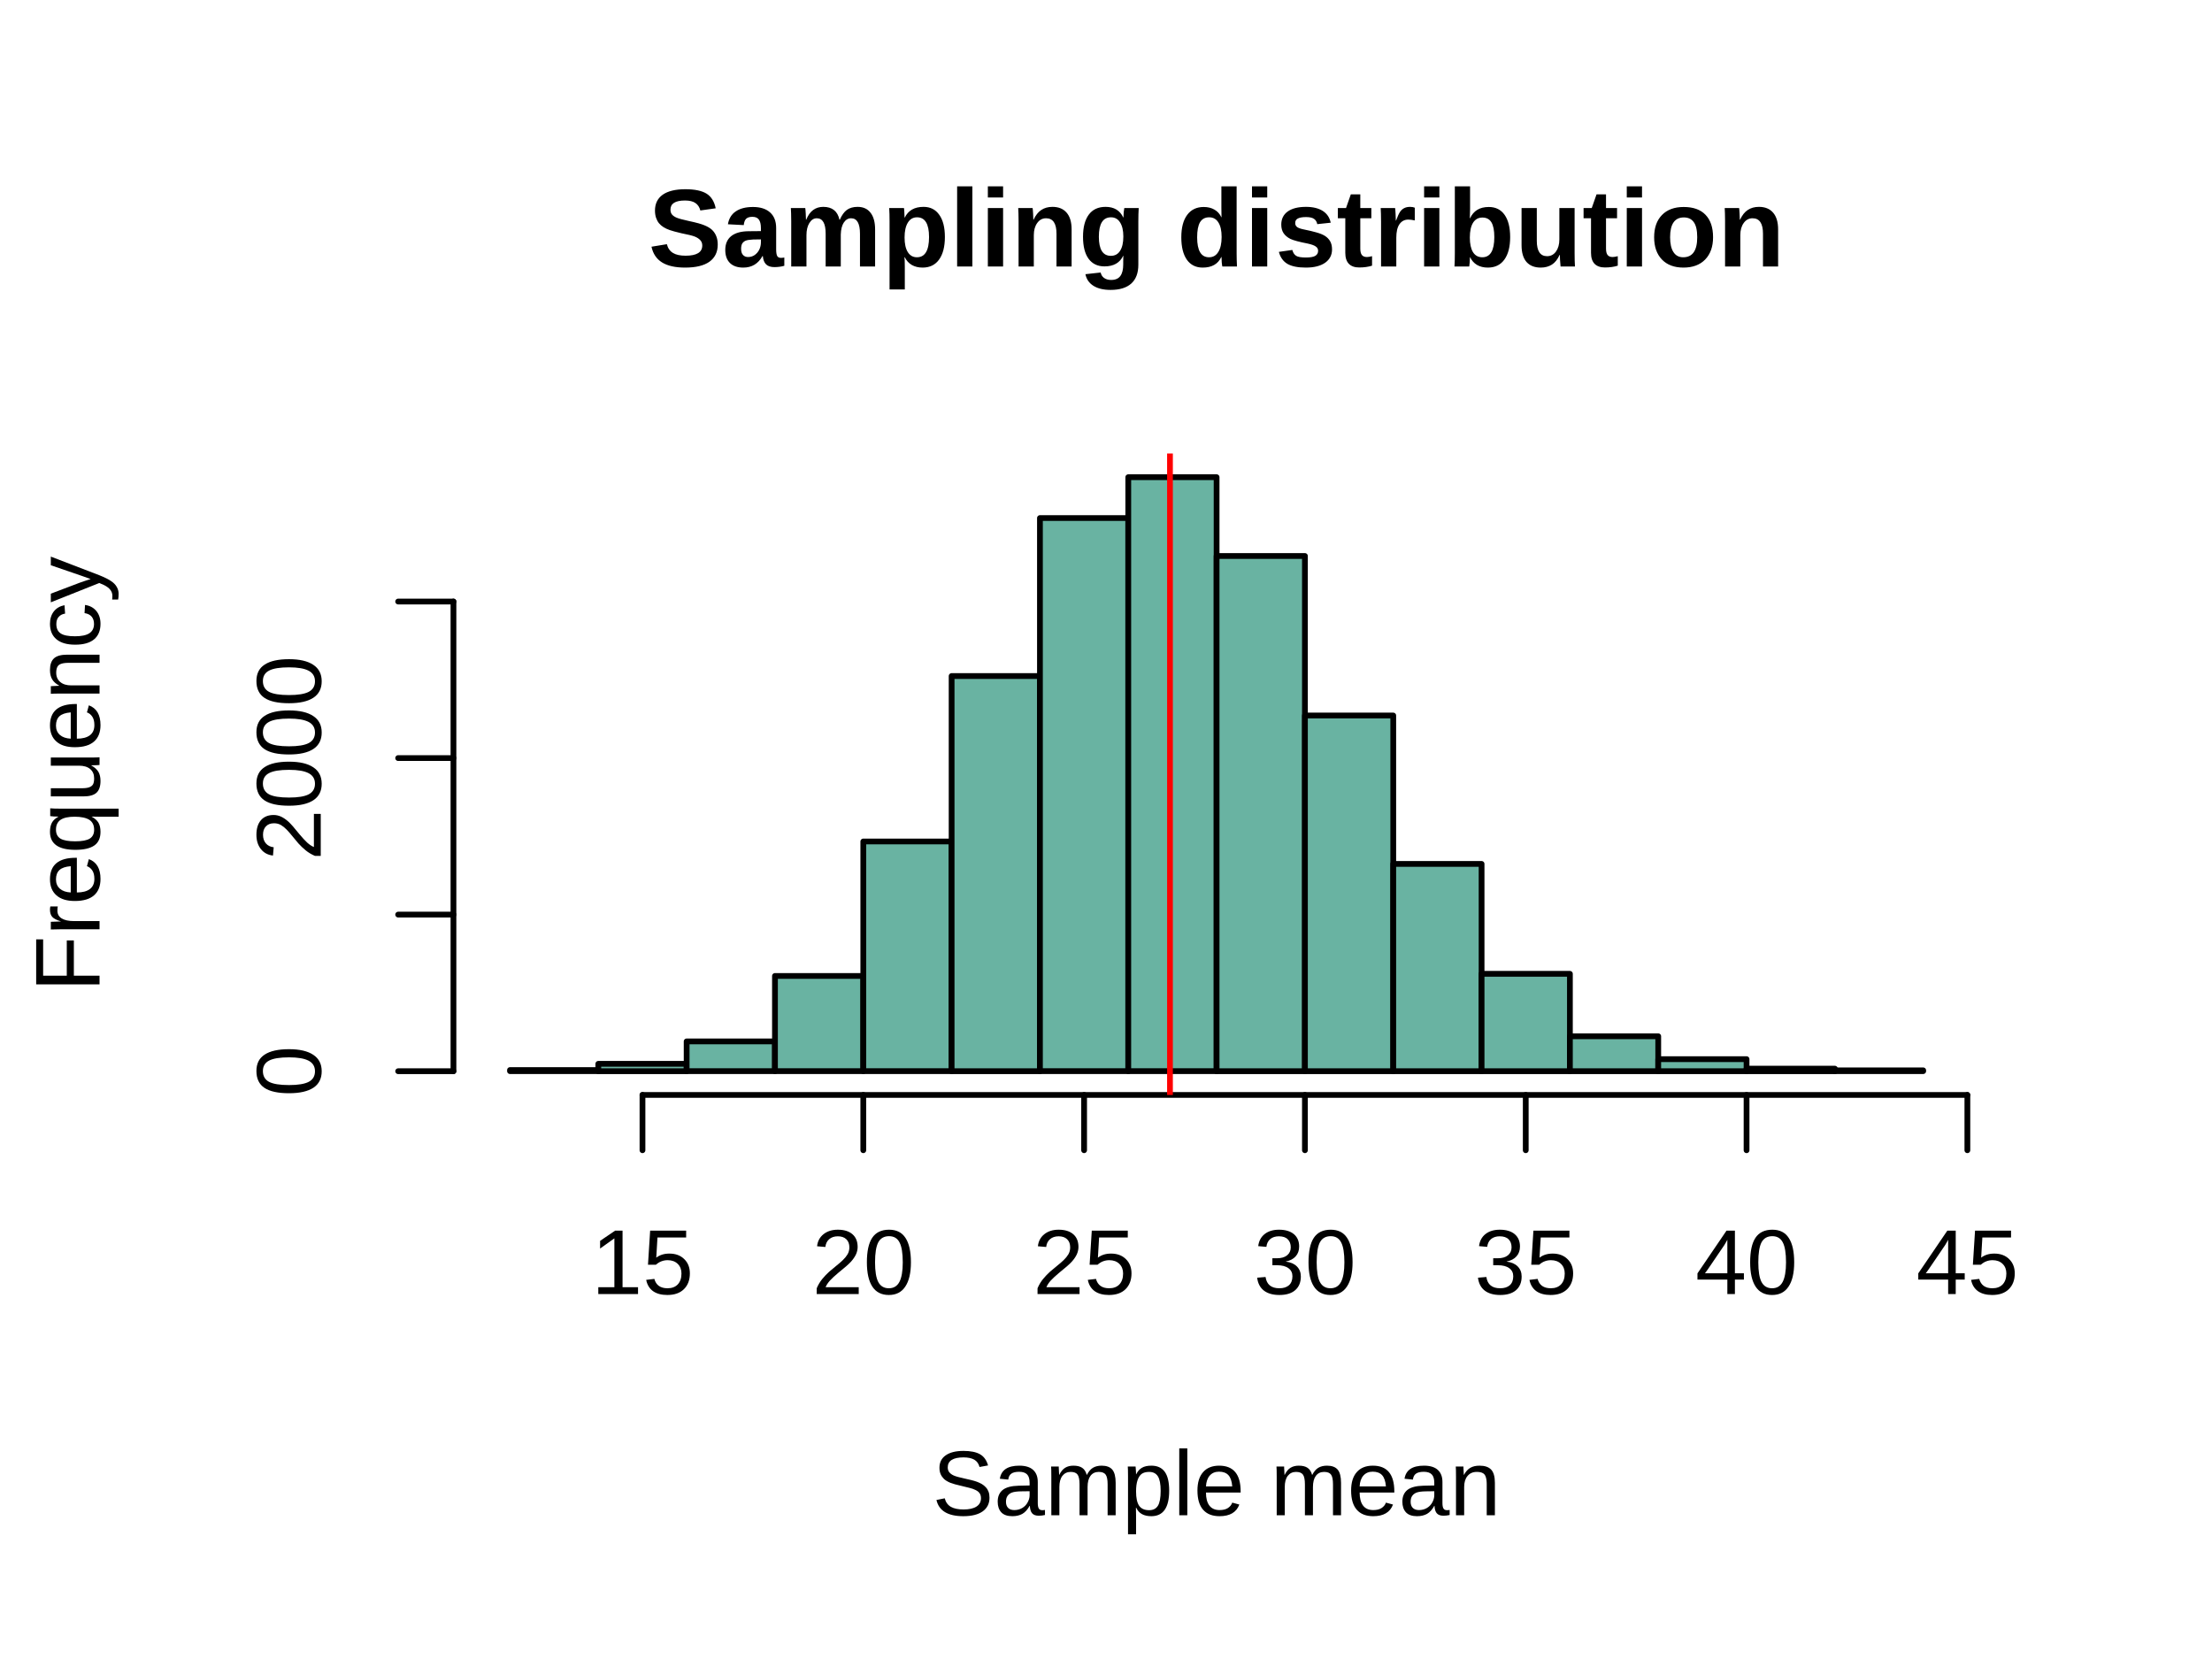
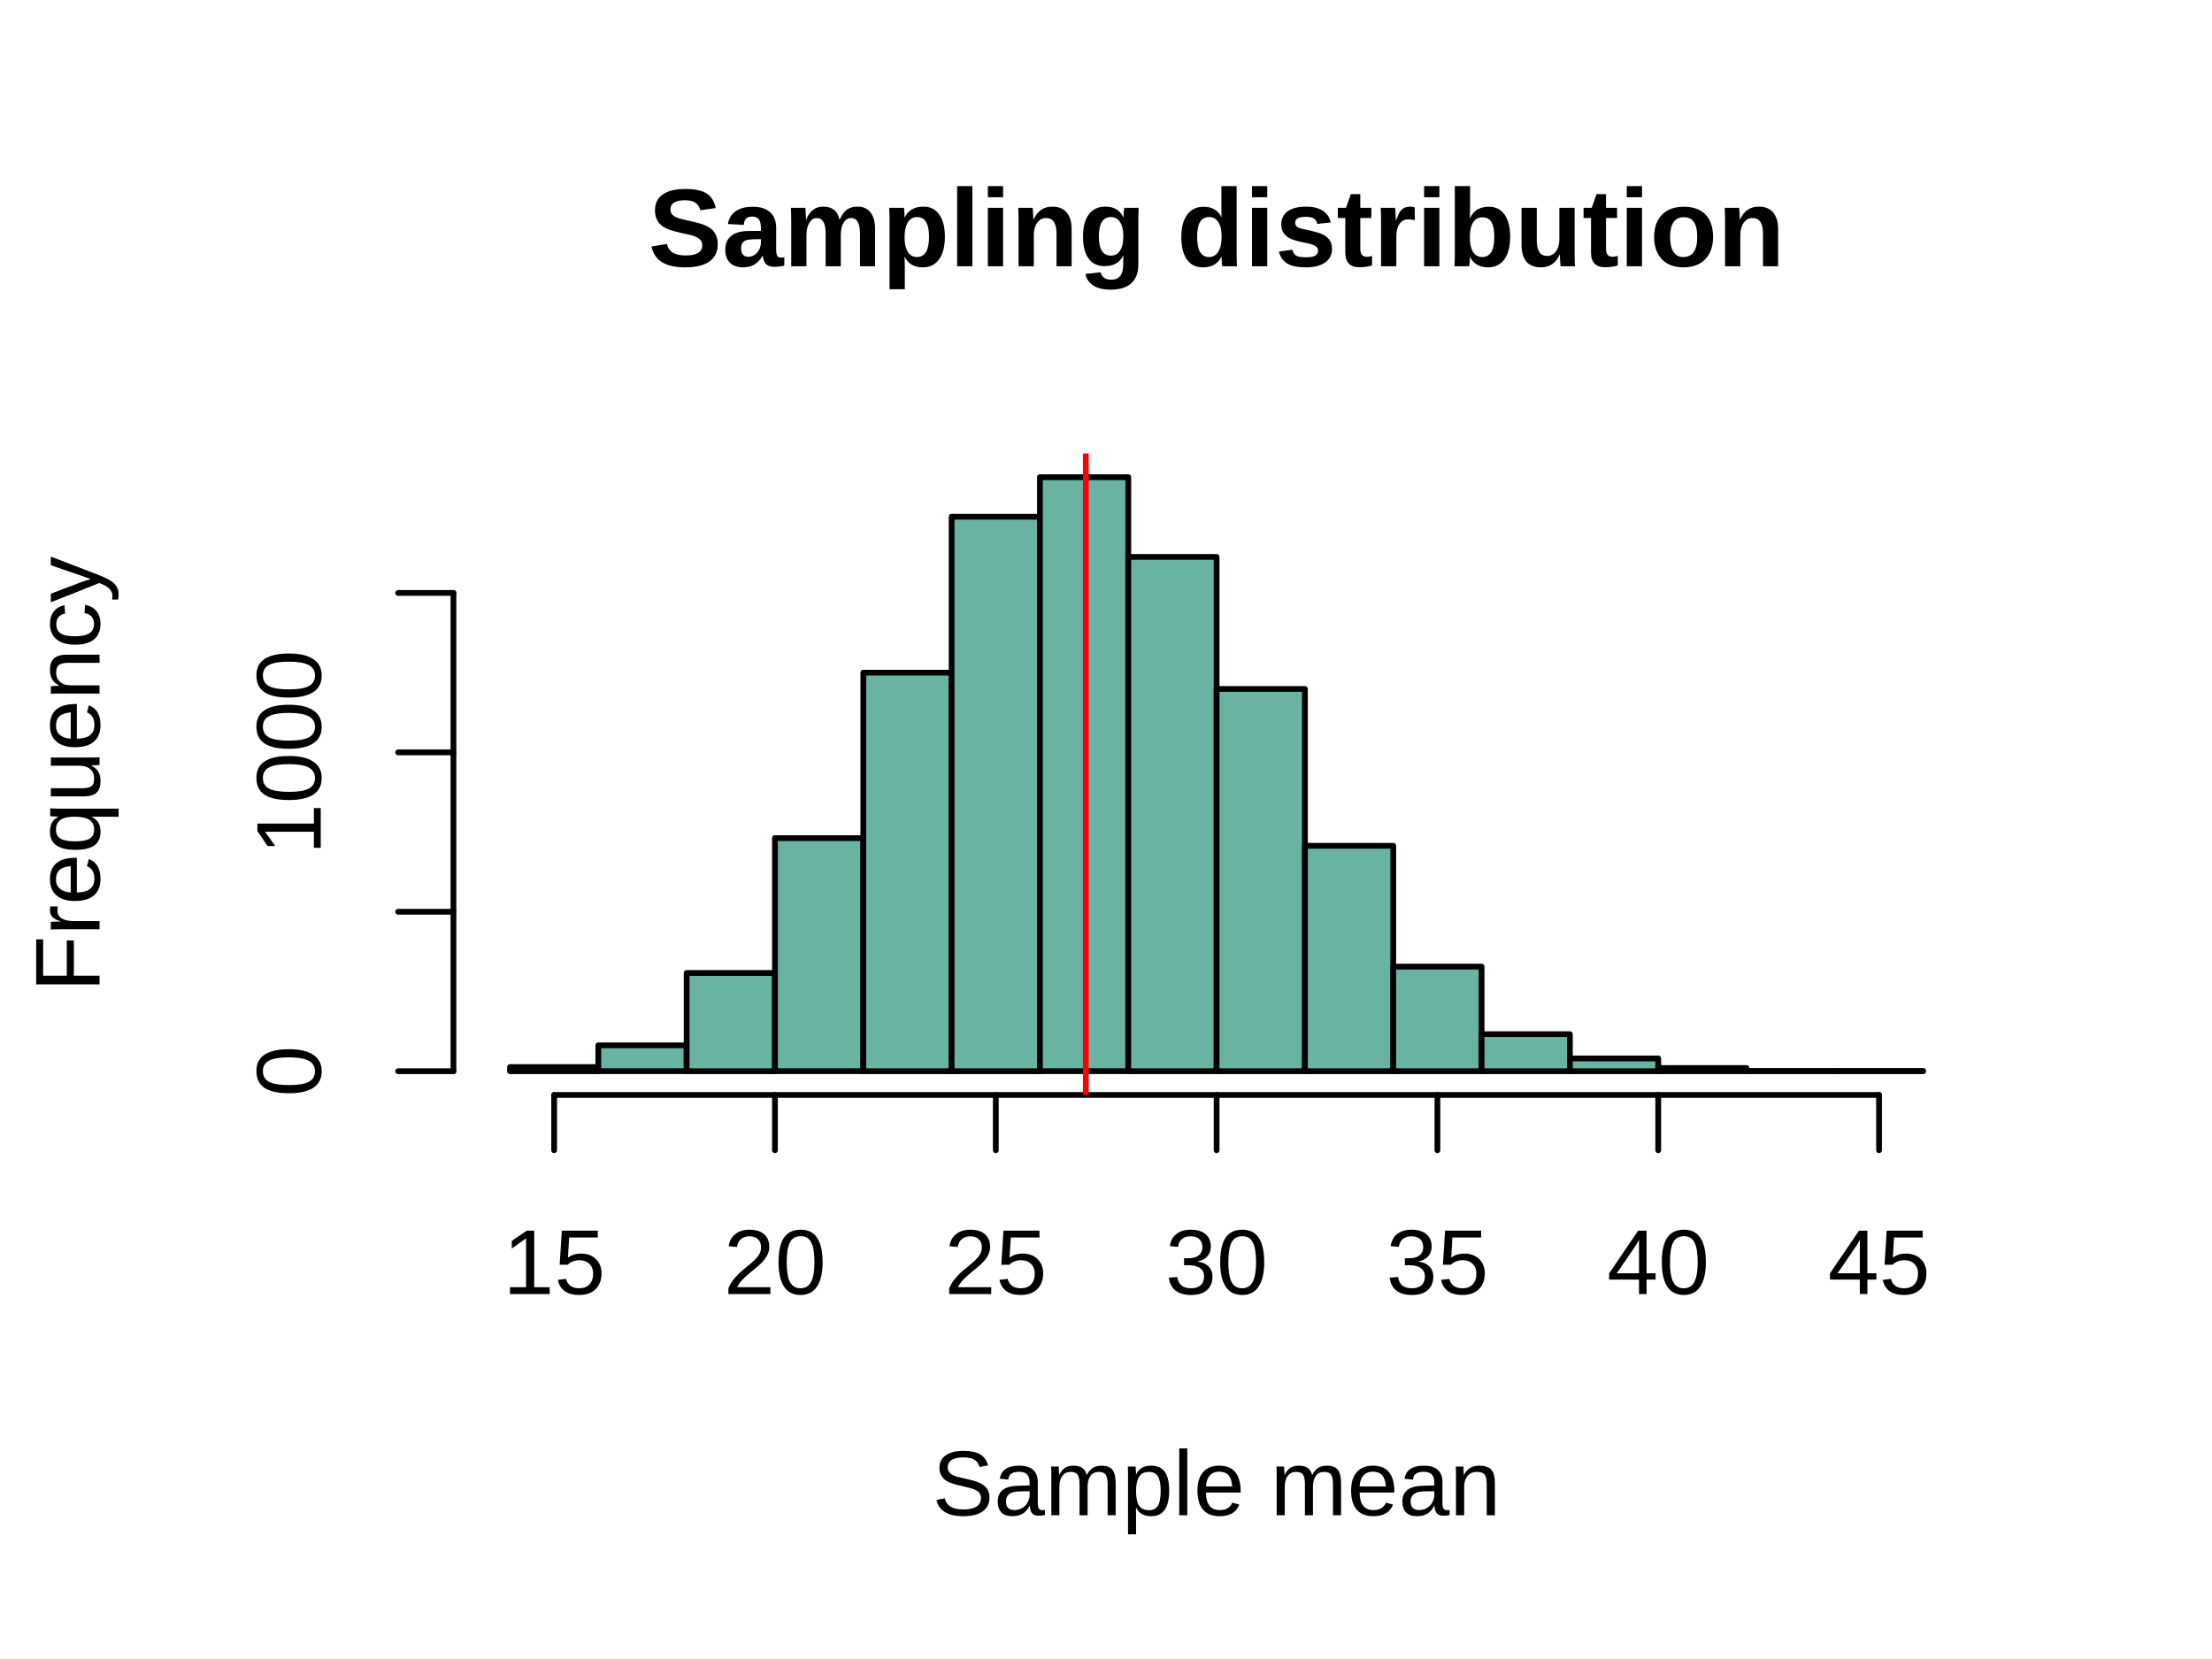
<svg xmlns="http://www.w3.org/2000/svg" class="svglite" width="288.00pt" height="216.00pt" viewBox="0 0 288.00 216.00">
  <defs>
    <style type="text/css">
    .svglite line, .svglite polyline, .svglite polygon, .svglite path, .svglite rect, .svglite circle {
      fill: none;
      stroke: #000000;
      stroke-linecap: round;
      stroke-linejoin: round;
      stroke-miterlimit: 10.00;
    }
    .svglite text {
      white-space: pre;
    }
  </style>
  </defs>
  <rect width="100%" height="100%" style="stroke: none; fill: #FFFFFF;" />
  <defs>
    <clipPath id="cpMC4wMHwyODguMDB8MC4wMHwyMTYuMDA=">
      <rect x="0.00" y="0.00" width="288.00" height="216.00" />
    </clipPath>
  </defs>
  <g clip-path="url(#cpMC4wMHwyODguMDB8MC4wMHwyMTYuMDA=)">
-     <text x="158.40" y="34.70" text-anchor="middle" style="font-size: 14.40px; font-weight: bold; font-family: &quot;Arial&quot;;" textLength="147.90px" lengthAdjust="spacingAndGlyphs">Sampling distribution</text>
-     <text x="158.40" y="197.28" text-anchor="middle" style="font-size: 12.00px; font-family: &quot;Arial&quot;;" textLength="74.04px" lengthAdjust="spacingAndGlyphs">Sample mean</text>
-     <text transform="translate(12.96,100.80) rotate(-90)" text-anchor="middle" style="font-size: 12.00px; font-family: &quot;Arial&quot;;" textLength="56.69px" lengthAdjust="spacingAndGlyphs">Frequency</text>
-     <line x1="83.65" y1="142.56" x2="256.15" y2="142.56" style="stroke-width: 0.75;" />
-     <line x1="83.65" y1="142.56" x2="83.65" y2="149.76" style="stroke-width: 0.75;" />
-     <line x1="112.40" y1="142.56" x2="112.40" y2="149.76" style="stroke-width: 0.75;" />
-     <line x1="141.15" y1="142.56" x2="141.15" y2="149.76" style="stroke-width: 0.75;" />
-     <line x1="169.90" y1="142.56" x2="169.90" y2="149.76" style="stroke-width: 0.75;" />
-     <line x1="198.65" y1="142.56" x2="198.65" y2="149.76" style="stroke-width: 0.75;" />
-     <line x1="227.40" y1="142.56" x2="227.40" y2="149.76" style="stroke-width: 0.75;" />
-     <line x1="256.15" y1="142.56" x2="256.15" y2="149.76" style="stroke-width: 0.75;" />
-     <text x="83.65" y="168.48" text-anchor="middle" style="font-size: 12.00px; font-family: &quot;Arial&quot;;" textLength="13.35px" lengthAdjust="spacingAndGlyphs">15</text>
-     <text x="112.40" y="168.48" text-anchor="middle" style="font-size: 12.00px; font-family: &quot;Arial&quot;;" textLength="13.35px" lengthAdjust="spacingAndGlyphs">20</text>
-     <text x="141.15" y="168.48" text-anchor="middle" style="font-size: 12.00px; font-family: &quot;Arial&quot;;" textLength="13.35px" lengthAdjust="spacingAndGlyphs">25</text>
-     <text x="169.90" y="168.48" text-anchor="middle" style="font-size: 12.00px; font-family: &quot;Arial&quot;;" textLength="13.35px" lengthAdjust="spacingAndGlyphs">30</text>
-     <text x="198.65" y="168.48" text-anchor="middle" style="font-size: 12.00px; font-family: &quot;Arial&quot;;" textLength="13.35px" lengthAdjust="spacingAndGlyphs">35</text>
-     <text x="227.40" y="168.48" text-anchor="middle" style="font-size: 12.00px; font-family: &quot;Arial&quot;;" textLength="13.35px" lengthAdjust="spacingAndGlyphs">40</text>
-     <text x="256.15" y="168.48" text-anchor="middle" style="font-size: 12.00px; font-family: &quot;Arial&quot;;" textLength="13.35px" lengthAdjust="spacingAndGlyphs">45</text>
-     <line x1="59.04" y1="139.47" x2="59.04" y2="78.32" style="stroke-width: 0.75;" />
+     <text x="158.40" y="34.67" text-anchor="middle" style="font-size: 14.40px; font-weight: bold; font-family: &quot;Arial&quot;;" textLength="147.90px" lengthAdjust="spacingAndGlyphs">Sampling distribution</text>
+     <text x="158.40" y="197.28" text-anchor="middle" style="font-size: 12.00px; font-family: &quot;Arial&quot;;" textLength="74.05px" lengthAdjust="spacingAndGlyphs">Sample mean</text>
+     <text transform="translate(12.96,100.80) rotate(-90)" text-anchor="middle" style="font-size: 12.00px; font-family: &quot;Arial&quot;;" textLength="56.71px" lengthAdjust="spacingAndGlyphs">Frequency</text>
+     <line x1="72.15" y1="142.56" x2="244.65" y2="142.56" style="stroke-width: 0.75;" />
+     <line x1="72.15" y1="142.56" x2="72.15" y2="149.76" style="stroke-width: 0.75;" />
+     <line x1="100.90" y1="142.56" x2="100.90" y2="149.76" style="stroke-width: 0.75;" />
+     <line x1="129.65" y1="142.56" x2="129.65" y2="149.76" style="stroke-width: 0.75;" />
+     <line x1="158.40" y1="142.56" x2="158.40" y2="149.76" style="stroke-width: 0.75;" />
+     <line x1="187.15" y1="142.56" x2="187.15" y2="149.76" style="stroke-width: 0.75;" />
+     <line x1="215.90" y1="142.56" x2="215.90" y2="149.76" style="stroke-width: 0.75;" />
+     <line x1="244.65" y1="142.56" x2="244.65" y2="149.76" style="stroke-width: 0.75;" />
+     <text x="72.15" y="168.48" text-anchor="middle" style="font-size: 12.00px; font-family: &quot;Arial&quot;;" textLength="13.35px" lengthAdjust="spacingAndGlyphs">15</text>
+     <text x="100.90" y="168.48" text-anchor="middle" style="font-size: 12.00px; font-family: &quot;Arial&quot;;" textLength="13.35px" lengthAdjust="spacingAndGlyphs">20</text>
+     <text x="129.65" y="168.48" text-anchor="middle" style="font-size: 12.00px; font-family: &quot;Arial&quot;;" textLength="13.35px" lengthAdjust="spacingAndGlyphs">25</text>
+     <text x="158.40" y="168.48" text-anchor="middle" style="font-size: 12.00px; font-family: &quot;Arial&quot;;" textLength="13.35px" lengthAdjust="spacingAndGlyphs">30</text>
+     <text x="187.15" y="168.48" text-anchor="middle" style="font-size: 12.00px; font-family: &quot;Arial&quot;;" textLength="13.35px" lengthAdjust="spacingAndGlyphs">35</text>
+     <text x="215.90" y="168.48" text-anchor="middle" style="font-size: 12.00px; font-family: &quot;Arial&quot;;" textLength="13.35px" lengthAdjust="spacingAndGlyphs">40</text>
+     <text x="244.65" y="168.48" text-anchor="middle" style="font-size: 12.00px; font-family: &quot;Arial&quot;;" textLength="13.35px" lengthAdjust="spacingAndGlyphs">45</text>
+     <line x1="59.04" y1="139.47" x2="59.04" y2="77.20" style="stroke-width: 0.75;" />
    <line x1="59.04" y1="139.47" x2="51.84" y2="139.47" style="stroke-width: 0.75;" />
-     <line x1="59.04" y1="119.08" x2="51.84" y2="119.08" style="stroke-width: 0.75;" />
-     <line x1="59.04" y1="98.70" x2="51.84" y2="98.70" style="stroke-width: 0.75;" />
-     <line x1="59.04" y1="78.32" x2="51.84" y2="78.32" style="stroke-width: 0.75;" />
+     <line x1="59.04" y1="118.71" x2="51.84" y2="118.71" style="stroke-width: 0.75;" />
+     <line x1="59.04" y1="97.96" x2="51.84" y2="97.96" style="stroke-width: 0.75;" />
+     <line x1="59.04" y1="77.20" x2="51.84" y2="77.20" style="stroke-width: 0.75;" />
    <text transform="translate(41.76,139.47) rotate(-90)" text-anchor="middle" style="font-size: 12.00px; font-family: &quot;Arial&quot;;" textLength="6.67px" lengthAdjust="spacingAndGlyphs">0</text>
-     <text transform="translate(41.76,98.70) rotate(-90)" text-anchor="middle" style="font-size: 12.00px; font-family: &quot;Arial&quot;;" textLength="26.70px" lengthAdjust="spacingAndGlyphs">2000</text>
+     <text transform="translate(41.76,97.96) rotate(-90)" text-anchor="middle" style="font-size: 12.00px; font-family: &quot;Arial&quot;;" textLength="26.70px" lengthAdjust="spacingAndGlyphs">1000</text>
  </g>
  <defs>
    <clipPath id="cpNTkuMDR8MjU3Ljc2fDU5LjA0fDE0Mi41Ng==">
      <rect x="59.04" y="59.04" width="198.72" height="83.52" />
    </clipPath>
  </defs>
  <g clip-path="url(#cpNTkuMDR8MjU3Ljc2fDU5LjA0fDE0Mi41Ng==)">
-     <rect x="66.40" y="139.32" width="11.50" height="0.14" style="stroke-width: 0.75; fill: #69B3A2;" />
-     <rect x="77.90" y="138.51" width="11.50" height="0.96" style="stroke-width: 0.75; fill: #69B3A2;" />
-     <rect x="89.40" y="135.59" width="11.50" height="3.87" style="stroke-width: 0.75; fill: #69B3A2;" />
-     <rect x="100.90" y="127.07" width="11.50" height="12.39" style="stroke-width: 0.75; fill: #69B3A2;" />
-     <rect x="112.40" y="109.56" width="11.50" height="29.90" style="stroke-width: 0.75; fill: #69B3A2;" />
-     <rect x="123.90" y="88.02" width="11.50" height="51.45" style="stroke-width: 0.75; fill: #69B3A2;" />
-     <rect x="135.40" y="67.45" width="11.50" height="72.01" style="stroke-width: 0.75; fill: #69B3A2;" />
-     <rect x="146.90" y="62.13" width="11.50" height="77.33" style="stroke-width: 0.75; fill: #69B3A2;" />
-     <rect x="158.40" y="72.39" width="11.50" height="67.08" style="stroke-width: 0.75; fill: #69B3A2;" />
-     <rect x="169.90" y="93.16" width="11.50" height="46.31" style="stroke-width: 0.75; fill: #69B3A2;" />
-     <rect x="181.40" y="112.48" width="11.50" height="26.99" style="stroke-width: 0.75; fill: #69B3A2;" />
-     <rect x="192.90" y="126.79" width="11.50" height="12.68" style="stroke-width: 0.75; fill: #69B3A2;" />
-     <rect x="204.40" y="134.92" width="11.50" height="4.55" style="stroke-width: 0.75; fill: #69B3A2;" />
-     <rect x="215.90" y="137.90" width="11.50" height="1.57" style="stroke-width: 0.75; fill: #69B3A2;" />
-     <rect x="227.40" y="139.14" width="11.50" height="0.33" style="stroke-width: 0.75; fill: #69B3A2;" />
-     <rect x="238.90" y="139.36" width="11.50" height="0.10" style="stroke-width: 0.75; fill: #69B3A2;" />
-     <line x1="152.33" y1="142.56" x2="152.33" y2="59.04" style="stroke-width: 0.75; stroke: #FF0000;" />
+     <rect x="66.40" y="138.93" width="11.50" height="0.54" style="stroke-width: 0.75; fill: #69B3A2;" />
+     <rect x="77.90" y="136.10" width="11.50" height="3.36" style="stroke-width: 0.75; fill: #69B3A2;" />
+     <rect x="89.40" y="126.68" width="11.50" height="12.79" style="stroke-width: 0.75; fill: #69B3A2;" />
+     <rect x="100.90" y="109.12" width="11.50" height="30.34" style="stroke-width: 0.75; fill: #69B3A2;" />
+     <rect x="112.40" y="87.58" width="11.50" height="51.89" style="stroke-width: 0.75; fill: #69B3A2;" />
+     <rect x="123.90" y="67.28" width="11.50" height="72.19" style="stroke-width: 0.75; fill: #69B3A2;" />
+     <rect x="135.40" y="62.13" width="11.50" height="77.33" style="stroke-width: 0.75; fill: #69B3A2;" />
+     <rect x="146.90" y="72.51" width="11.50" height="66.96" style="stroke-width: 0.75; fill: #69B3A2;" />
+     <rect x="158.40" y="89.70" width="11.50" height="49.77" style="stroke-width: 0.75; fill: #69B3A2;" />
+     <rect x="169.90" y="110.12" width="11.50" height="29.35" style="stroke-width: 0.75; fill: #69B3A2;" />
+     <rect x="181.40" y="125.85" width="11.50" height="13.62" style="stroke-width: 0.75; fill: #69B3A2;" />
+     <rect x="192.90" y="134.65" width="11.50" height="4.82" style="stroke-width: 0.75; fill: #69B3A2;" />
+     <rect x="204.40" y="137.81" width="11.50" height="1.66" style="stroke-width: 0.75; fill: #69B3A2;" />
+     <rect x="215.90" y="139.05" width="11.50" height="0.42" style="stroke-width: 0.75; fill: #69B3A2;" />
+     <rect x="227.40" y="139.43" width="11.50" height="0.042" style="stroke-width: 0.75; fill: #69B3A2;" />
+     <rect x="238.90" y="139.43" width="11.50" height="0.042" style="stroke-width: 0.75; fill: #69B3A2;" />
+     <line x1="141.37" y1="142.56" x2="141.37" y2="59.04" style="stroke-width: 0.75; stroke: #FF0000;" />
  </g>
</svg>
